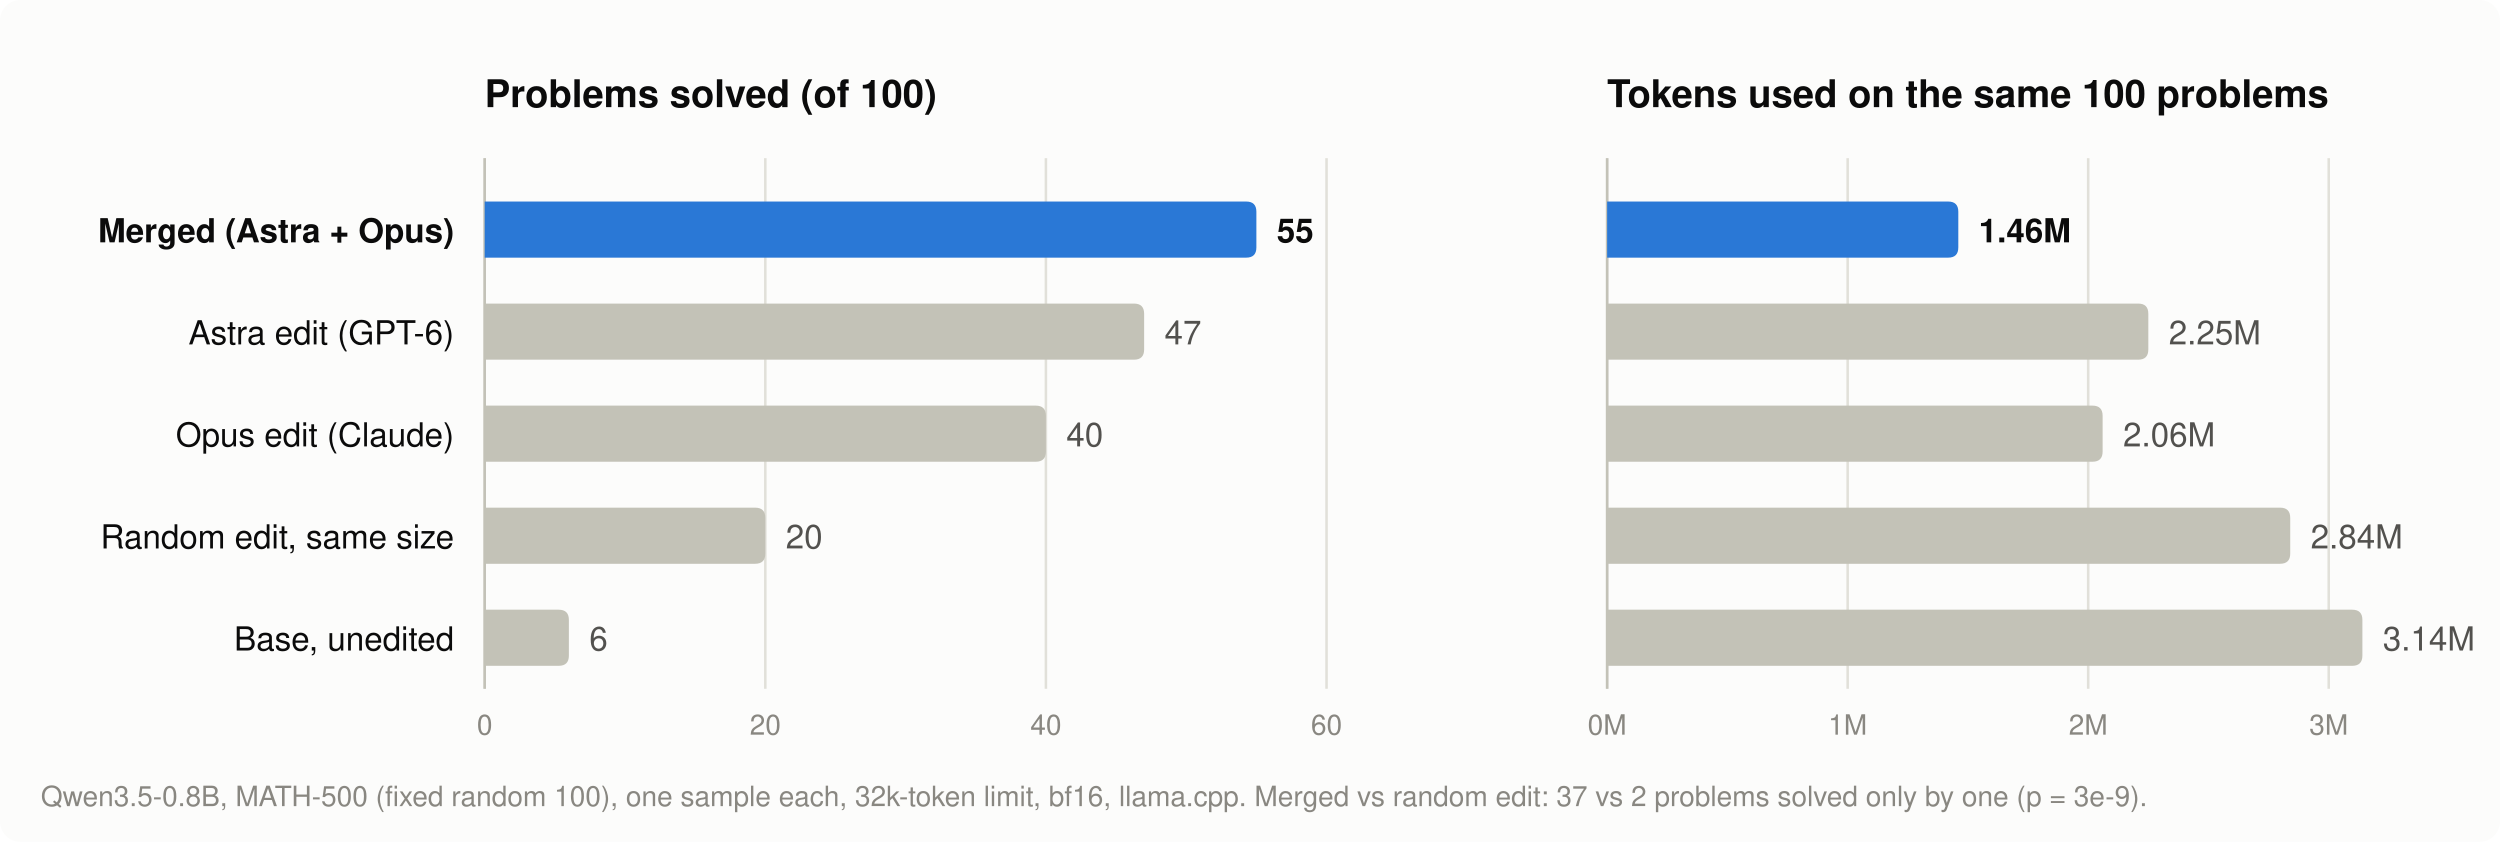
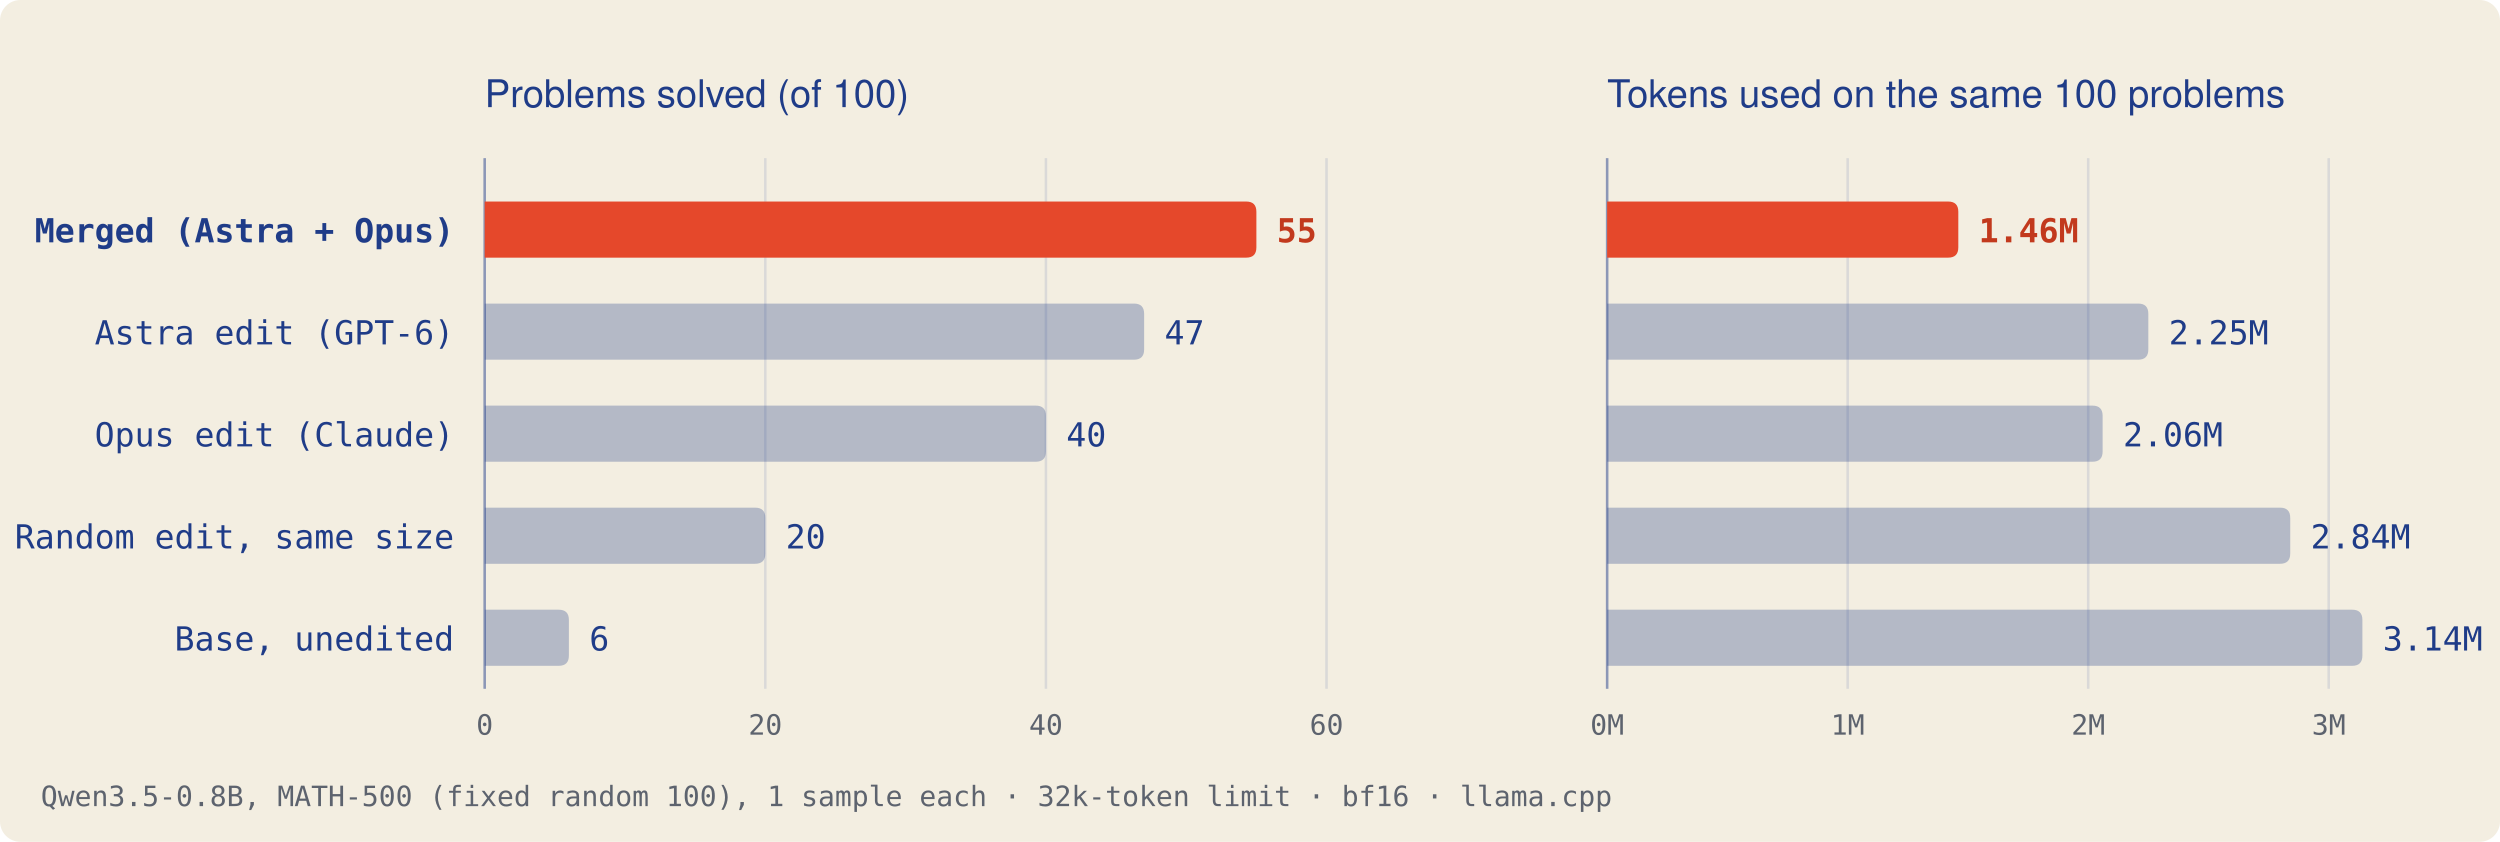
<svg xmlns="http://www.w3.org/2000/svg" width="980" height="330" viewBox="0 0 980 330" role="img" aria-label="MATH-500 first 100: problems solved and tokens used by five models">
-   <rect width="980" height="330" rx="8" fill="#fcfcfb" />
-   <text x="178" y="95.0" font-family="-apple-system,Segoe UI,Helvetica,Arial,sans-serif" font-size="13" font-weight="700" fill="#0b0b0b" text-anchor="end">Merged (Astra + Opus)</text>
-   <text x="178" y="135.0" font-family="-apple-system,Segoe UI,Helvetica,Arial,sans-serif" font-size="13" font-weight="400" fill="#0b0b0b" text-anchor="end">Astra edit (GPT-6)</text>
-   <text x="178" y="175.0" font-family="-apple-system,Segoe UI,Helvetica,Arial,sans-serif" font-size="13" font-weight="400" fill="#0b0b0b" text-anchor="end">Opus edit (Claude)</text>
-   <text x="178" y="215.0" font-family="-apple-system,Segoe UI,Helvetica,Arial,sans-serif" font-size="13" font-weight="400" fill="#0b0b0b" text-anchor="end">Random edit, same size</text>
-   <text x="178" y="255.0" font-family="-apple-system,Segoe UI,Helvetica,Arial,sans-serif" font-size="13" font-weight="400" fill="#0b0b0b" text-anchor="end">Base, unedited</text>
-   <text x="190" y="42" font-family="-apple-system,Segoe UI,Helvetica,Arial,sans-serif" font-size="15" font-weight="700" fill="#0b0b0b">Problems solved (of 100)</text>
-   <line x1="190.0" y1="62" x2="190.0" y2="270" stroke="#e1e0d9" stroke-width="1" />
-   <text x="190.0" y="288" font-family="-apple-system,Segoe UI,Helvetica,Arial,sans-serif" font-size="11" fill="#898781" text-anchor="middle">0</text>
-   <line x1="300.0" y1="62" x2="300.0" y2="270" stroke="#e1e0d9" stroke-width="1" />
-   <text x="300.0" y="288" font-family="-apple-system,Segoe UI,Helvetica,Arial,sans-serif" font-size="11" fill="#898781" text-anchor="middle">20</text>
-   <line x1="410.0" y1="62" x2="410.0" y2="270" stroke="#e1e0d9" stroke-width="1" />
-   <text x="410.0" y="288" font-family="-apple-system,Segoe UI,Helvetica,Arial,sans-serif" font-size="11" fill="#898781" text-anchor="middle">40</text>
-   <line x1="520.0" y1="62" x2="520.0" y2="270" stroke="#e1e0d9" stroke-width="1" />
-   <text x="520.0" y="288" font-family="-apple-system,Segoe UI,Helvetica,Arial,sans-serif" font-size="11" fill="#898781" text-anchor="middle">60</text>
-   <line x1="190" y1="62" x2="190" y2="270" stroke="#c3c2b7" stroke-width="1" />
-   <path d="M190,79.0 H488.5 Q492.5,79.0 492.5,83.0 V97.0 Q492.5,101.0 488.5,101.0 H190 Z" fill="#2a78d6" />
-   <text x="500.5" y="95.0" font-family="-apple-system,Segoe UI,Helvetica,Arial,sans-serif" font-size="13" font-weight="700" fill="#0b0b0b">55</text>
-   <path d="M190,119.0 H444.5 Q448.5,119.0 448.5,123.0 V137.0 Q448.5,141.0 444.5,141.0 H190 Z" fill="#c3c2b7" />
-   <text x="456.5" y="135.0" font-family="-apple-system,Segoe UI,Helvetica,Arial,sans-serif" font-size="13" font-weight="400" fill="#52514e">47</text>
-   <path d="M190,159.0 H406.0 Q410.0,159.0 410.0,163.0 V177.0 Q410.0,181.0 406.0,181.0 H190 Z" fill="#c3c2b7" />
-   <text x="418.0" y="175.0" font-family="-apple-system,Segoe UI,Helvetica,Arial,sans-serif" font-size="13" font-weight="400" fill="#52514e">40</text>
-   <path d="M190,199.0 H296.0 Q300.0,199.0 300.0,203.0 V217.0 Q300.0,221.0 296.0,221.0 H190 Z" fill="#c3c2b7" />
-   <text x="308.0" y="215.0" font-family="-apple-system,Segoe UI,Helvetica,Arial,sans-serif" font-size="13" font-weight="400" fill="#52514e">20</text>
-   <path d="M190,239.0 H219.0 Q223.0,239.0 223.0,243.0 V257.0 Q223.0,261.0 219.0,261.0 H190 Z" fill="#c3c2b7" />
-   <text x="231.0" y="255.0" font-family="-apple-system,Segoe UI,Helvetica,Arial,sans-serif" font-size="13" font-weight="400" fill="#52514e">6</text>
-   <text x="630" y="42" font-family="-apple-system,Segoe UI,Helvetica,Arial,sans-serif" font-size="15" font-weight="700" fill="#0b0b0b">Tokens used on the same 100 problems</text>
-   <line x1="630.0" y1="62" x2="630.0" y2="270" stroke="#e1e0d9" stroke-width="1" />
-   <text x="630.0" y="288" font-family="-apple-system,Segoe UI,Helvetica,Arial,sans-serif" font-size="11" fill="#898781" text-anchor="middle">0M</text>
-   <line x1="724.286" y1="62" x2="724.286" y2="270" stroke="#e1e0d9" stroke-width="1" />
-   <text x="724.286" y="288" font-family="-apple-system,Segoe UI,Helvetica,Arial,sans-serif" font-size="11" fill="#898781" text-anchor="middle">1M</text>
-   <line x1="818.571" y1="62" x2="818.571" y2="270" stroke="#e1e0d9" stroke-width="1" />
-   <text x="818.571" y="288" font-family="-apple-system,Segoe UI,Helvetica,Arial,sans-serif" font-size="11" fill="#898781" text-anchor="middle">2M</text>
-   <line x1="912.857" y1="62" x2="912.857" y2="270" stroke="#e1e0d9" stroke-width="1" />
-   <text x="912.857" y="288" font-family="-apple-system,Segoe UI,Helvetica,Arial,sans-serif" font-size="11" fill="#898781" text-anchor="middle">3M</text>
-   <line x1="630" y1="62" x2="630" y2="270" stroke="#c3c2b7" stroke-width="1" />
-   <path d="M630,79.0 H763.657 Q767.657,79.0 767.657,83.0 V97.0 Q767.657,101.0 763.657,101.0 H630 Z" fill="#2a78d6" />
-   <text x="775.657" y="95.0" font-family="-apple-system,Segoe UI,Helvetica,Arial,sans-serif" font-size="13" font-weight="700" fill="#0b0b0b">1.46M</text>
-   <path d="M630,119.0 H838.143 Q842.143,119.0 842.143,123.0 V137.0 Q842.143,141.0 838.143,141.0 H630 Z" fill="#c3c2b7" />
-   <text x="850.143" y="135.0" font-family="-apple-system,Segoe UI,Helvetica,Arial,sans-serif" font-size="13" font-weight="400" fill="#52514e">2.25M</text>
-   <path d="M630,159.0 H820.229 Q824.229,159.0 824.229,163.0 V177.0 Q824.229,181.0 820.229,181.0 H630 Z" fill="#c3c2b7" />
-   <text x="832.229" y="175.0" font-family="-apple-system,Segoe UI,Helvetica,Arial,sans-serif" font-size="13" font-weight="400" fill="#52514e">2.06M</text>
-   <path d="M630,199.0 H893.771 Q897.771,199.0 897.771,203.0 V217.0 Q897.771,221.0 893.771,221.0 H630 Z" fill="#c3c2b7" />
-   <text x="905.771" y="215.0" font-family="-apple-system,Segoe UI,Helvetica,Arial,sans-serif" font-size="13" font-weight="400" fill="#52514e">2.84M</text>
-   <path d="M630,239.0 H922.057 Q926.057,239.0 926.057,243.0 V257.0 Q926.057,261.0 922.057,261.0 H630 Z" fill="#c3c2b7" />
-   <text x="934.057" y="255.0" font-family="-apple-system,Segoe UI,Helvetica,Arial,sans-serif" font-size="13" font-weight="400" fill="#52514e">3.14M</text>
-   <text x="16" y="316" font-family="-apple-system,Segoe UI,Helvetica,Arial,sans-serif" font-size="11" fill="#898781">Qwen3.5-0.8B, MATH-500 (fixed random 100), one sample each, 32k-token limit, bf16, llama.cpp. Merged vs random edit: 37 vs 2 problems solved only by one (p = 3e-9).</text>
+   <rect width="980" height="330" rx="8" fill="#f3eee1" />
+   <text x="178" y="95.0" font-family="IBM Plex Mono,JetBrains Mono,Consolas,monospace" font-size="13" font-weight="700" fill="#1f3c88" text-anchor="end">Merged (Astra + Opus)</text>
+   <text x="178" y="135.0" font-family="IBM Plex Mono,JetBrains Mono,Consolas,monospace" font-size="13" font-weight="400" fill="#1f3c88" text-anchor="end">Astra edit (GPT-6)</text>
+   <text x="178" y="175.0" font-family="IBM Plex Mono,JetBrains Mono,Consolas,monospace" font-size="13" font-weight="400" fill="#1f3c88" text-anchor="end">Opus edit (Claude)</text>
+   <text x="178" y="215.0" font-family="IBM Plex Mono,JetBrains Mono,Consolas,monospace" font-size="13" font-weight="400" fill="#1f3c88" text-anchor="end">Random edit, same size</text>
+   <text x="178" y="255.0" font-family="IBM Plex Mono,JetBrains Mono,Consolas,monospace" font-size="13" font-weight="400" fill="#1f3c88" text-anchor="end">Base, unedited</text>
+   <text x="190" y="42" font-family="Archivo Black,Arial Black,Helvetica,sans-serif" font-size="15" fill="#1f3c88">Problems solved (of 100)</text>
+   <line x1="190.0" y1="62" x2="190.0" y2="270" stroke="rgba(46,84,156,0.13)" stroke-width="1" />
+   <text x="190.0" y="288" font-family="IBM Plex Mono,JetBrains Mono,Consolas,monospace" font-size="11" fill="#5d636e" text-anchor="middle">0</text>
+   <line x1="300.0" y1="62" x2="300.0" y2="270" stroke="rgba(46,84,156,0.13)" stroke-width="1" />
+   <text x="300.0" y="288" font-family="IBM Plex Mono,JetBrains Mono,Consolas,monospace" font-size="11" fill="#5d636e" text-anchor="middle">20</text>
+   <line x1="410.0" y1="62" x2="410.0" y2="270" stroke="rgba(46,84,156,0.13)" stroke-width="1" />
+   <text x="410.0" y="288" font-family="IBM Plex Mono,JetBrains Mono,Consolas,monospace" font-size="11" fill="#5d636e" text-anchor="middle">40</text>
+   <line x1="520.0" y1="62" x2="520.0" y2="270" stroke="rgba(46,84,156,0.13)" stroke-width="1" />
+   <text x="520.0" y="288" font-family="IBM Plex Mono,JetBrains Mono,Consolas,monospace" font-size="11" fill="#5d636e" text-anchor="middle">60</text>
+   <line x1="190" y1="62" x2="190" y2="270" stroke="rgba(31,60,136,0.42)" stroke-width="1" />
+   <path d="M190,79.0 H488.5 Q492.5,79.0 492.5,83.0 V97.0 Q492.5,101.0 488.5,101.0 H190 Z" fill="#e5482b" />
+   <text x="500.5" y="95.0" font-family="IBM Plex Mono,JetBrains Mono,Consolas,monospace" font-size="13" font-weight="700" fill="#c2391d">55</text>
+   <path d="M190,119.0 H444.5 Q448.5,119.0 448.5,123.0 V137.0 Q448.5,141.0 444.5,141.0 H190 Z" fill="rgba(31,60,136,0.30)" />
+   <text x="456.5" y="135.0" font-family="IBM Plex Mono,JetBrains Mono,Consolas,monospace" font-size="13" font-weight="400" fill="#1f3c88">47</text>
+   <path d="M190,159.0 H406.0 Q410.0,159.0 410.0,163.0 V177.0 Q410.0,181.0 406.0,181.0 H190 Z" fill="rgba(31,60,136,0.30)" />
+   <text x="418.0" y="175.0" font-family="IBM Plex Mono,JetBrains Mono,Consolas,monospace" font-size="13" font-weight="400" fill="#1f3c88">40</text>
+   <path d="M190,199.0 H296.0 Q300.0,199.0 300.0,203.0 V217.0 Q300.0,221.0 296.0,221.0 H190 Z" fill="rgba(31,60,136,0.30)" />
+   <text x="308.0" y="215.0" font-family="IBM Plex Mono,JetBrains Mono,Consolas,monospace" font-size="13" font-weight="400" fill="#1f3c88">20</text>
+   <path d="M190,239.0 H219.0 Q223.0,239.0 223.0,243.0 V257.0 Q223.0,261.0 219.0,261.0 H190 Z" fill="rgba(31,60,136,0.30)" />
+   <text x="231.0" y="255.0" font-family="IBM Plex Mono,JetBrains Mono,Consolas,monospace" font-size="13" font-weight="400" fill="#1f3c88">6</text>
+   <text x="630" y="42" font-family="Archivo Black,Arial Black,Helvetica,sans-serif" font-size="15" fill="#1f3c88">Tokens used on the same 100 problems</text>
+   <line x1="630.0" y1="62" x2="630.0" y2="270" stroke="rgba(46,84,156,0.13)" stroke-width="1" />
+   <text x="630.0" y="288" font-family="IBM Plex Mono,JetBrains Mono,Consolas,monospace" font-size="11" fill="#5d636e" text-anchor="middle">0M</text>
+   <line x1="724.286" y1="62" x2="724.286" y2="270" stroke="rgba(46,84,156,0.13)" stroke-width="1" />
+   <text x="724.286" y="288" font-family="IBM Plex Mono,JetBrains Mono,Consolas,monospace" font-size="11" fill="#5d636e" text-anchor="middle">1M</text>
+   <line x1="818.571" y1="62" x2="818.571" y2="270" stroke="rgba(46,84,156,0.13)" stroke-width="1" />
+   <text x="818.571" y="288" font-family="IBM Plex Mono,JetBrains Mono,Consolas,monospace" font-size="11" fill="#5d636e" text-anchor="middle">2M</text>
+   <line x1="912.857" y1="62" x2="912.857" y2="270" stroke="rgba(46,84,156,0.13)" stroke-width="1" />
+   <text x="912.857" y="288" font-family="IBM Plex Mono,JetBrains Mono,Consolas,monospace" font-size="11" fill="#5d636e" text-anchor="middle">3M</text>
+   <line x1="630" y1="62" x2="630" y2="270" stroke="rgba(31,60,136,0.42)" stroke-width="1" />
+   <path d="M630,79.0 H763.657 Q767.657,79.0 767.657,83.0 V97.0 Q767.657,101.0 763.657,101.0 H630 Z" fill="#e5482b" />
+   <text x="775.657" y="95.0" font-family="IBM Plex Mono,JetBrains Mono,Consolas,monospace" font-size="13" font-weight="700" fill="#c2391d">1.46M</text>
+   <path d="M630,119.0 H838.143 Q842.143,119.0 842.143,123.0 V137.0 Q842.143,141.0 838.143,141.0 H630 Z" fill="rgba(31,60,136,0.30)" />
+   <text x="850.143" y="135.0" font-family="IBM Plex Mono,JetBrains Mono,Consolas,monospace" font-size="13" font-weight="400" fill="#1f3c88">2.25M</text>
+   <path d="M630,159.0 H820.229 Q824.229,159.0 824.229,163.0 V177.0 Q824.229,181.0 820.229,181.0 H630 Z" fill="rgba(31,60,136,0.30)" />
+   <text x="832.229" y="175.0" font-family="IBM Plex Mono,JetBrains Mono,Consolas,monospace" font-size="13" font-weight="400" fill="#1f3c88">2.06M</text>
+   <path d="M630,199.0 H893.771 Q897.771,199.0 897.771,203.0 V217.0 Q897.771,221.0 893.771,221.0 H630 Z" fill="rgba(31,60,136,0.30)" />
+   <text x="905.771" y="215.0" font-family="IBM Plex Mono,JetBrains Mono,Consolas,monospace" font-size="13" font-weight="400" fill="#1f3c88">2.84M</text>
+   <path d="M630,239.0 H922.057 Q926.057,239.0 926.057,243.0 V257.0 Q926.057,261.0 922.057,261.0 H630 Z" fill="rgba(31,60,136,0.30)" />
+   <text x="934.057" y="255.0" font-family="IBM Plex Mono,JetBrains Mono,Consolas,monospace" font-size="13" font-weight="400" fill="#1f3c88">3.14M</text>
+   <text x="16" y="316" font-family="IBM Plex Mono,JetBrains Mono,Consolas,monospace" font-size="11" fill="#5d636e">Qwen3.5-0.8B, MATH-500 (fixed random 100), 1 sample each · 32k-token limit · bf16 · llama.cpp</text>
</svg>
